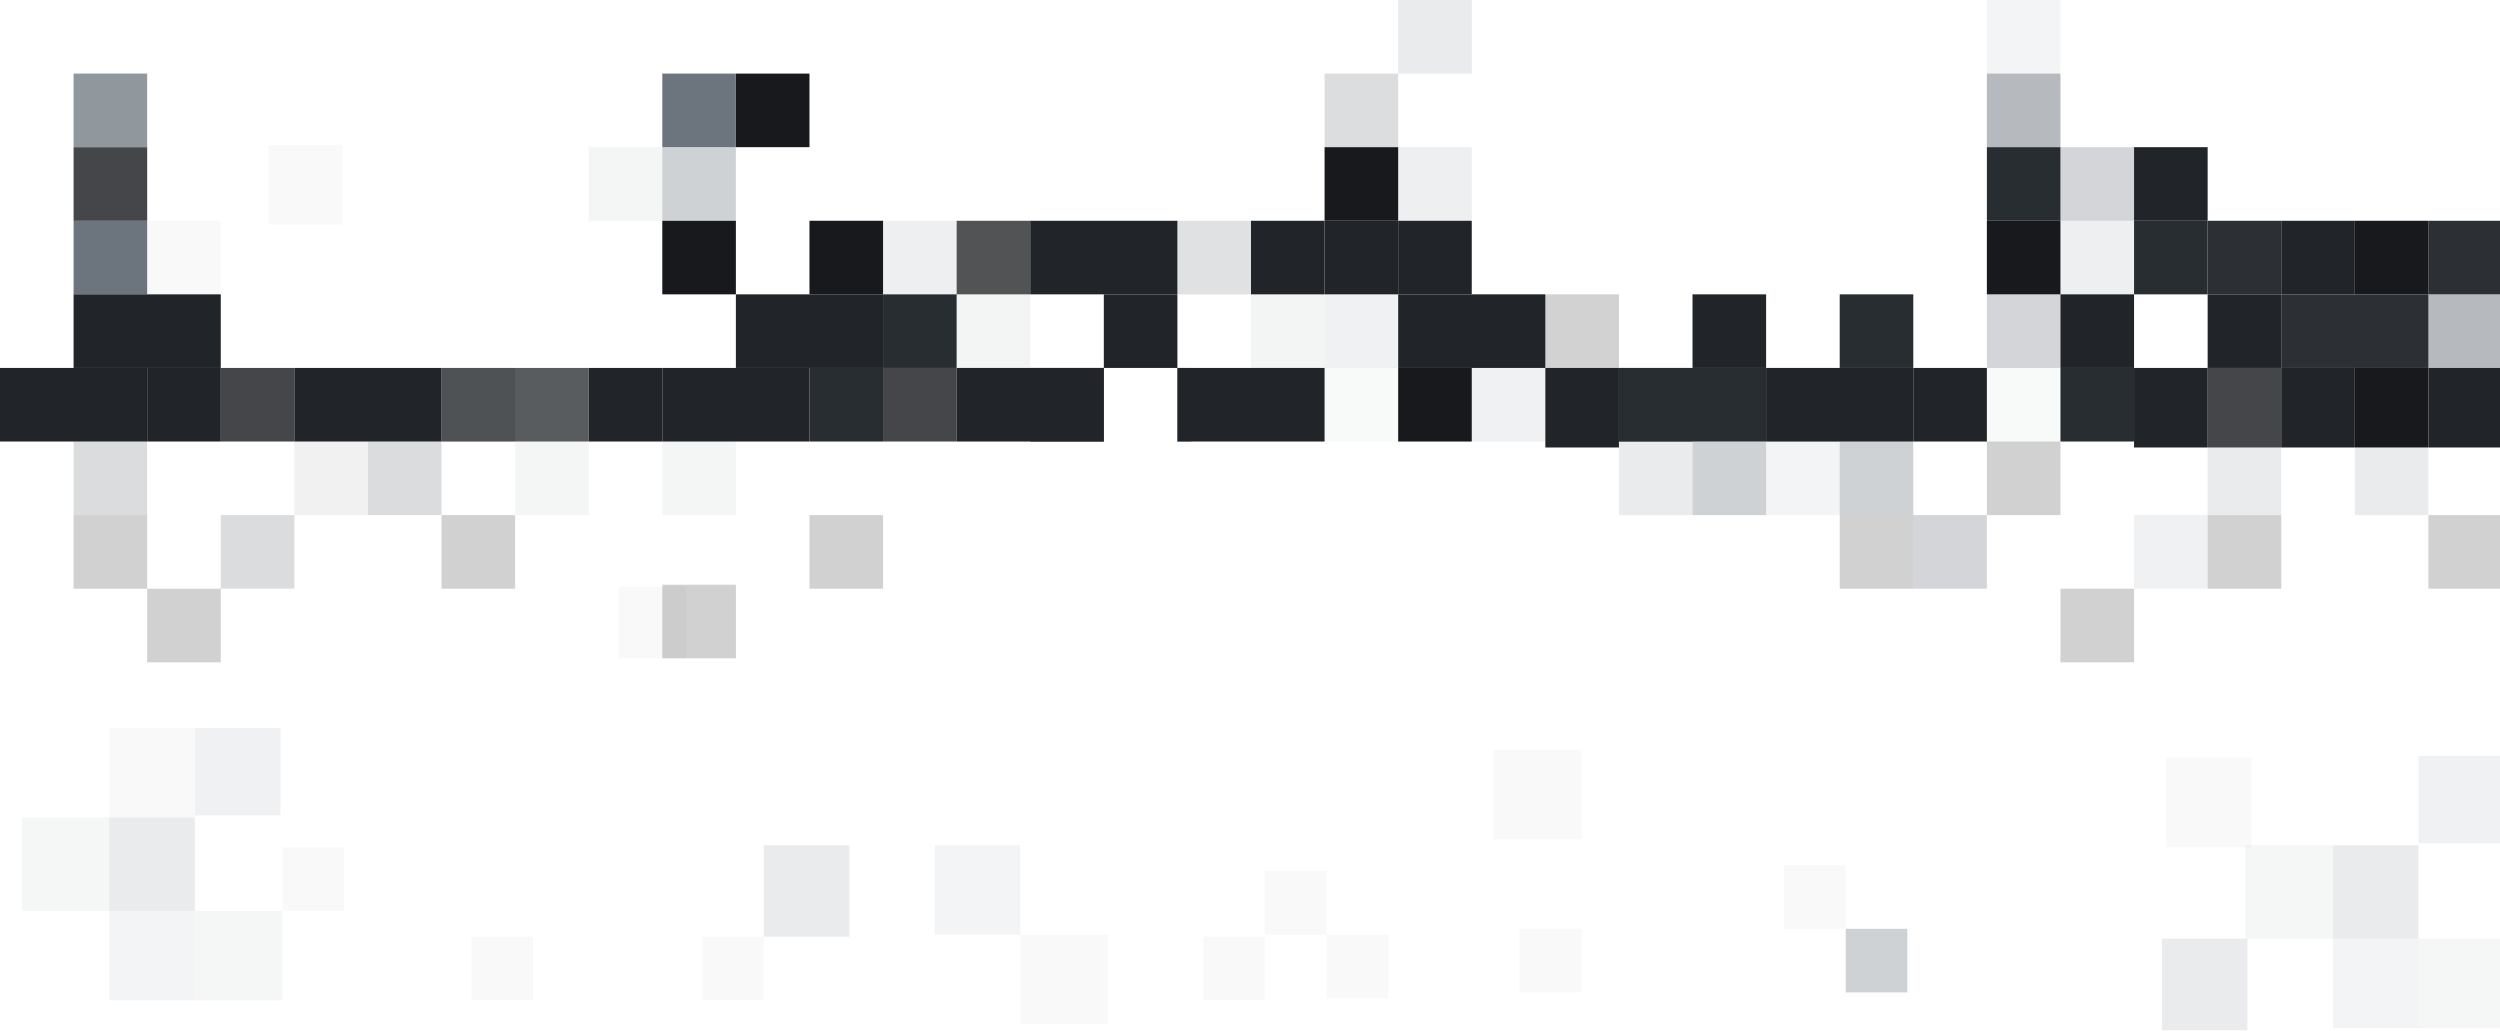
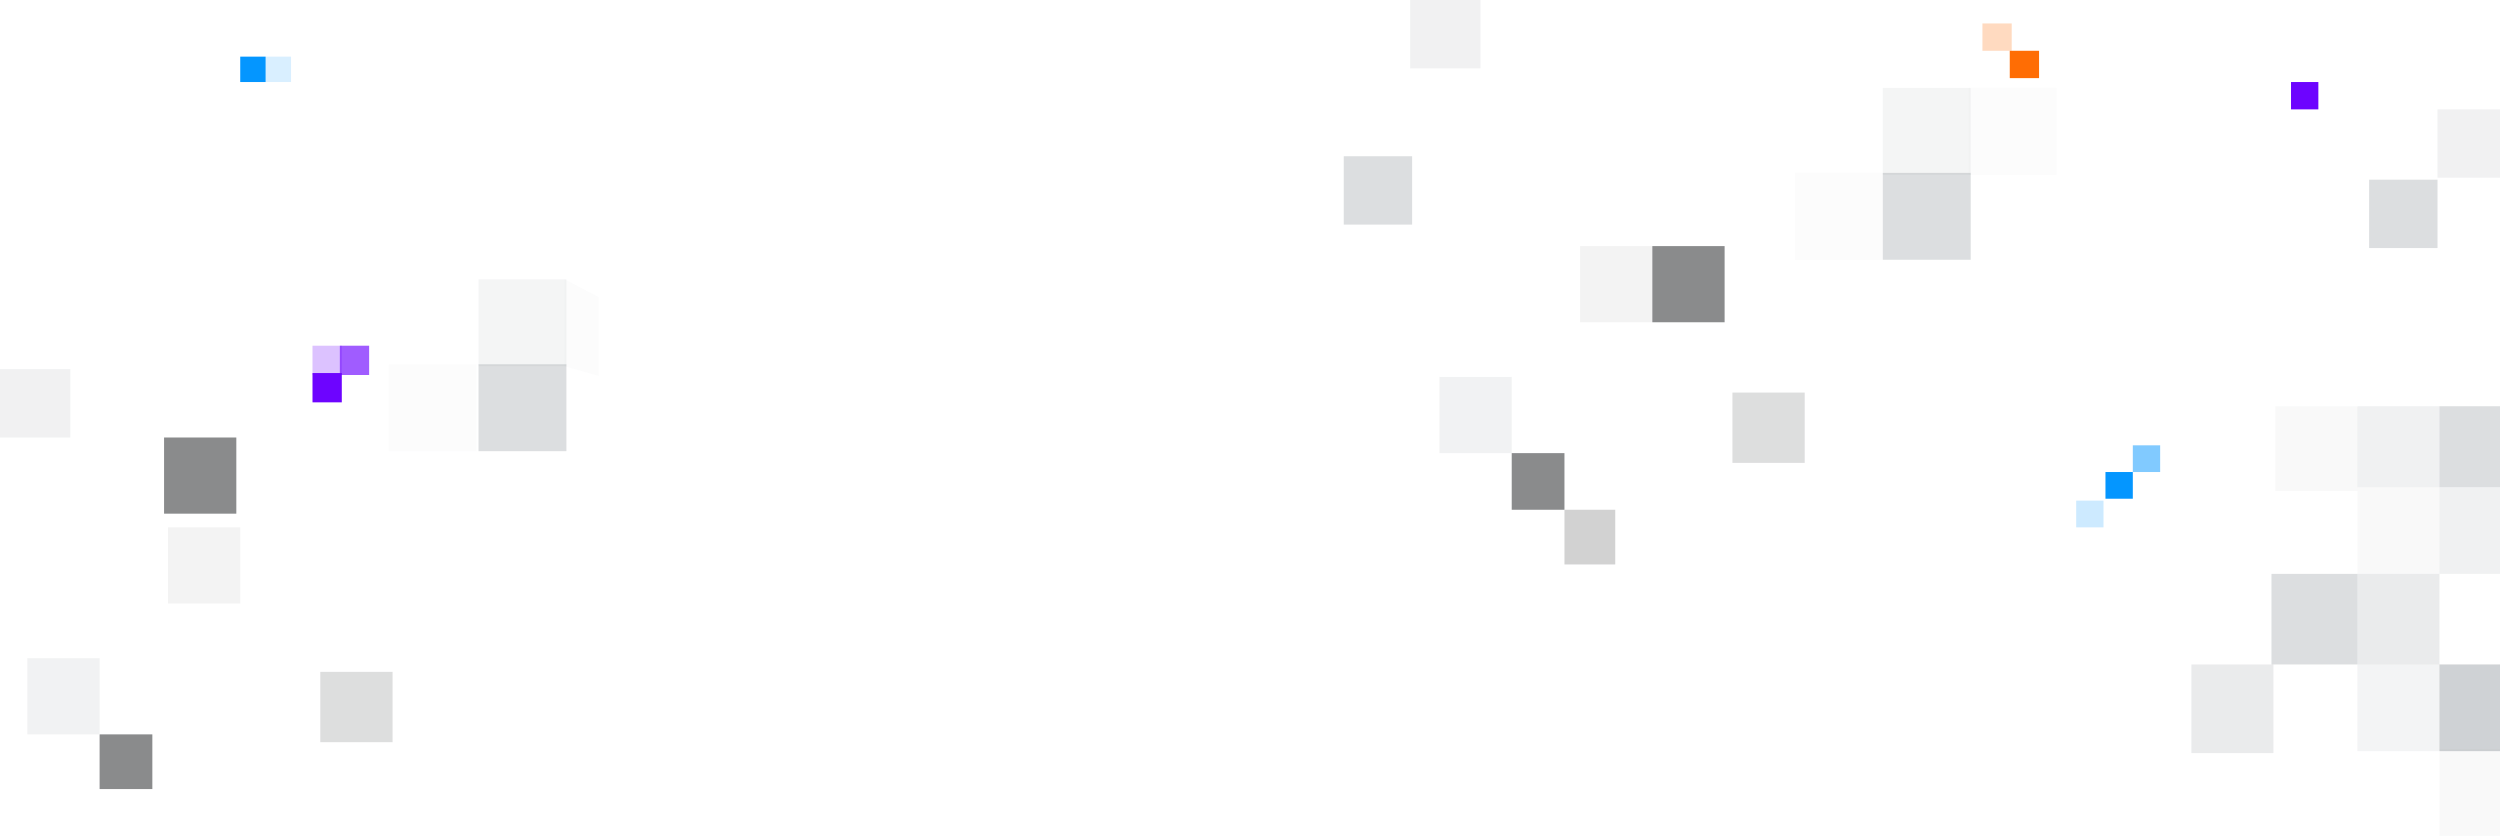
- <svg xmlns="http://www.w3.org/2000/svg" width="1257px" height="518px" viewBox="0 0 1257 518" version="1.1">
+ <svg xmlns="http://www.w3.org/2000/svg" width="1280px" height="428px" viewBox="0 0 1280 428" version="1.1">
  <g id="Page-1" stroke="none" stroke-width="1" fill="none" fill-rule="evenodd">
-     <g id="Home-Page" transform="translate(-23, -3823)">
-       <g id="Group-4" transform="translate(23, 3823)">
-         <rect id="Rectangle-Copy-28" fill="#6C757D" opacity="0.07" x="11" y="411" width="44" height="47" />
-         <rect id="Rectangle-Copy-68" fill="#6C757D" opacity="0.07" x="98" y="458" width="44" height="45" />
-         <rect id="Rectangle-Copy-82" fill="#6C757D" opacity="0.327" x="928" y="467" width="31" height="32" />
-         <rect id="Rectangle-Copy-62" fill="#6C757D" opacity="0.043" x="513" y="470" width="44" height="45" />
-         <rect id="Rectangle-Copy-80" fill="#6C757D" opacity="0.043" x="751" y="377" width="44" height="45" />
-         <rect id="Rectangle-Copy-83" fill="#6C757D" opacity="0.043" x="897" y="435" width="31" height="32" />
-         <rect id="Rectangle-Copy-85" fill="#6C757D" opacity="0.043" x="764" y="467" width="31" height="32" />
-         <rect id="Rectangle-Copy-86" fill="#6C757D" opacity="0.043" x="605" y="471" width="31" height="32" />
-         <rect id="Rectangle-Copy-87" fill="#6C757D" opacity="0.043" x="636" y="438" width="31" height="32" />
-         <rect id="Rectangle-Copy-88" fill="#6C757D" opacity="0.043" x="667" y="470" width="31" height="32" />
-         <rect id="Rectangle-Copy-89" fill="#6C757D" opacity="0.043" x="142" y="426" width="31" height="32" />
-         <rect id="Rectangle-Copy-90" fill="#6C757D" opacity="0.043" x="353" y="471" width="31" height="32" />
-         <rect id="Rectangle-Copy-91" fill="#6C757D" opacity="0.043" x="237" y="471" width="31" height="32" />
-         <rect id="Rectangle-Copy-70" fill="#6C757D" opacity="0.043" x="55" y="366" width="43" height="45" />
-         <rect id="Rectangle-Copy-76" fill="#6C757D" opacity="0.102" x="98" y="366" width="43" height="44" />
-         <rect id="Rectangle-Copy-77" fill="#6C757D" opacity="0.145" x="55" y="411" width="43" height="47" />
-         <rect id="Rectangle-Copy-74" fill="#6C757D" opacity="0.145" x="384" y="425" width="43" height="46" />
-         <rect id="Rectangle-Copy-66" fill="#6C757D" opacity="0.079" x="470" y="425" width="43" height="45" />
-         <rect id="Rectangle-Copy-79" fill="#6C757D" opacity="0.079" x="55" y="458" width="43" height="45" />
-         <rect id="Rectangle-Copy-15" fill="#6C757D" opacity="0.497" x="1221" y="148" width="37" height="37" />
-         <rect id="Rectangle-Copy-20" fill="#6C757D" opacity="0.497" x="999" y="37" width="37" height="37" />
-         <rect id="Rectangle-Copy-59" fill="#6C757D" opacity="0.104" x="1184" y="148" width="37" height="37" />
-         <rect id="Rectangle-Copy-94" fill="#2C3035" x="1221" y="111" width="37" height="37" />
-         <rect id="Rectangle-Copy-33" fill="#6C757D" opacity="0.24" x="407" y="148" width="37" height="37" />
-         <rect id="Rectangle-Copy-55" fill="#6C757D" opacity="0.302" x="999" y="148" width="37" height="37" />
-         <rect id="Rectangle-Copy-103" fill="#6C757D" opacity="0.302" x="1036" y="74" width="37" height="37" />
-         <rect id="Rectangle-Copy-169" fill="#6C757D" opacity="0.246" x="925" y="185" width="37" height="37" />
-         <rect id="Rectangle-Copy-170" fill="#6C757D" opacity="0.104" x="666" y="148" width="37" height="37" />
-         <rect id="Rectangle-Copy-171" fill="#6C757D" x="814" y="185" width="37" height="37" />
-         <rect id="Rectangle-Copy-179" fill="#6C757D" opacity="0.104" x="740" y="185" width="37" height="37" />
-         <rect id="Rectangle-Copy-219" fill="#6C757D" opacity="0.118" x="703" y="74" width="37" height="37" />
-         <rect id="Rectangle-Copy-217" fill="#6C757D" opacity="0.118" x="444" y="111" width="37" height="37" />
-         <rect id="Rectangle-Copy-180" fill="#212529" x="962" y="185" width="37" height="37" />
-         <rect id="Rectangle-Copy-181" fill="#282D31" x="1036" y="185" width="37" height="37" />
-         <rect id="Rectangle-Copy-211" fill="#282D31" x="1073" y="111" width="37" height="37" />
-         <rect id="Rectangle-Copy-214" fill="#282D31" x="999" y="74" width="37" height="37" />
-         <rect id="Rectangle-Copy-182" fill="#212529" x="1147" y="185" width="37" height="40" />
-         <rect id="Rectangle-Copy-210" fill="#212529" x="1147" y="111" width="37" height="37" />
-         <rect id="Rectangle-Copy-172" fill="#6C757D" opacity="0.252" x="185" y="222" width="37" height="37" />
-         <rect id="Rectangle-Copy-173" fill="#6C757D" opacity="0.251" x="111" y="259" width="37" height="37" />
-         <rect id="Rectangle-Copy-174" fill="#6C757D" opacity="0.25" x="37" y="222" width="37" height="37" />
-         <rect id="Rectangle-Copy-158" fill="#6C757D" opacity="0.102" x="1073" y="259" width="37" height="37" />
-         <rect id="Rectangle-Copy-157" fill="#6C757D" opacity="0.302" x="962" y="259" width="37" height="37" />
-         <rect id="Rectangle-Copy-55" fill="#6C757D" opacity="0.147" x="1110" y="225" width="37" height="34" />
-         <rect id="Rectangle-Copy-178" fill="#6C757D" opacity="0.048" x="999" y="185" width="37" height="37" />
-         <rect id="Rectangle-Copy-212" fill="#6C757D" opacity="0.118" x="1036" y="111" width="37" height="37" />
-         <rect id="Rectangle-Copy-139" fill="#6C757D" opacity="0.327" x="925" y="222" width="37" height="37" />
-         <rect id="Rectangle-Copy-140" fill="#6C757D" opacity="0.327" x="851" y="222" width="37" height="37" />
-         <rect id="Rectangle-Copy-136" fill="#6C757D" opacity="0.085" x="629" y="148" width="37" height="37" />
-         <rect id="Rectangle-Copy-73" fill="#212529" x="74" y="185" width="37" height="37" />
-         <rect id="Rectangle-Copy-141" fill="#6C757D" opacity="0.06" x="740" y="148" width="37" height="37" />
-         <rect id="Rectangle-Copy-74" fill="#6C757D" opacity="0.043" x="311" y="295" width="34" height="36" />
-         <rect id="Rectangle-Copy-105" fill="#6C757D" opacity="0.101" x="148" y="222" width="37" height="37" />
-         <rect id="Rectangle-Copy-229" fill="#6C757D" x="37" y="111" width="37" height="37" />
-         <rect id="Rectangle-Copy-97" fill="#2C3035" x="1110" y="111" width="37" height="37" />
-         <rect id="Rectangle-Copy-106" fill="#6C757D" opacity="0.077" x="333" y="222" width="37" height="37" />
-         <rect id="Rectangle-Copy-115" fill="#6C757D" opacity="0.077" x="296" y="74" width="37" height="37" />
-         <rect id="Rectangle-Copy-147" fill="#6C757D" opacity="0.077" x="259" y="222" width="37" height="37" />
-         <rect id="Rectangle-Copy-148" fill="#6C757D" opacity="0.291" x="222" y="185" width="37" height="37" />
-         <rect id="Rectangle-Copy-150" fill="#212529" x="296" y="185" width="37" height="37" />
-         <rect id="Rectangle-Copy-55" fill="#282D31" x="444" y="148" width="37" height="37" />
-         <rect id="Rectangle-Copy-155" fill="#282D31" x="407" y="185" width="37" height="37" />
-         <rect id="Rectangle-Copy-166" fill="#6C757D" opacity="0.728" x="592" y="185" width="7" height="37" />
-         <rect id="Rectangle-Copy-98" fill="#212529" x="666" y="111" width="37" height="37" />
-         <rect id="Rectangle-Copy-154" fill="#282D31" opacity="0.077" x="592" y="111" width="37" height="37" />
-         <rect id="Rectangle-Copy-57" fill="#17191C" x="1184" y="185" width="37" height="40" />
-         <rect id="Rectangle-Copy-71" fill="#17191C" x="1184" y="111" width="37" height="37" />
-         <rect id="Rectangle-Copy-110" fill="#17191C" x="999" y="111" width="37" height="37" />
-         <rect id="Rectangle-Copy-164" fill="#17191C" x="703" y="185" width="37" height="37" />
-         <rect id="Rectangle-Copy-220" fill="#17191C" x="666" y="74" width="37" height="37" />
-         <rect id="Rectangle-Copy-218" fill="#17191C" x="407" y="111" width="37" height="37" />
-         <rect id="Rectangle-Copy-225" fill="#17191C" x="333" y="111" width="37" height="37" />
-         <rect id="Rectangle-Copy-226" fill="#17191C" x="370" y="37" width="37" height="37" />
-         <rect id="Rectangle-Copy-215" fill="#17191C" opacity="0.747" x="481" y="111" width="37" height="37" />
-         <rect id="Rectangle-Copy-159" fill="#17191C" opacity="0.201" x="1110" y="259" width="37" height="37" />
-         <rect id="Rectangle-Copy-160" fill="#17191C" opacity="0.201" x="1036" y="296" width="37" height="37" />
-         <rect id="Rectangle-Copy-188" fill="#212529" x="1073" y="185" width="37" height="40" />
-         <rect id="Rectangle-Copy-189" fill="#212529" x="1221" y="185" width="37" height="40" />
-         <rect id="Rectangle-Copy-175" fill="#17191C" opacity="0.201" x="333" y="294" width="37" height="37" />
-         <rect id="Rectangle-Copy-177" fill="#17191C" opacity="0.201" x="37" y="259" width="37" height="37" />
-         <rect id="Rectangle-Copy-230" fill="#17191C" opacity="0.801" x="37" y="74" width="37" height="37" />
-         <rect id="Rectangle-Copy-193" fill="#17191C" opacity="0.801" x="111" y="185" width="37" height="37" />
-         <rect id="Rectangle-Copy-161" fill="#17191C" opacity="0.201" x="925" y="259" width="37" height="37" />
-         <rect id="Rectangle-Copy-183" fill="#17191C" opacity="0.801" x="1110" y="185" width="37" height="40" />
-         <rect id="Rectangle-Copy-185" fill="#17191C" opacity="0.801" x="518" y="185" width="37" height="37" />
-         <rect id="Rectangle-Copy-187" fill="#17191C" opacity="0.801" x="444" y="185" width="37" height="37" />
-         <rect id="Rectangle-Copy-186" fill="#17191C" opacity="0.201" x="407" y="259" width="37" height="37" />
-         <rect id="Rectangle-Copy-176" fill="#17191C" opacity="0.201" x="222" y="259" width="37" height="37" />
-         <rect id="Rectangle-Copy-167" fill="#17191C" opacity="0.204" x="888" y="185" width="37" height="37" />
-         <rect id="Rectangle-Copy-168" fill="#282D31" x="925" y="148" width="37" height="37" />
-         <rect id="Rectangle-Copy-209" fill="#17191C" opacity="0.198" x="777" y="148" width="37" height="37" />
-         <rect id="Rectangle-Copy-156" fill="#17191C" opacity="0.201" x="999" y="222" width="37" height="37" />
-         <rect id="Rectangle-Copy-75" fill="#6C757D" opacity="0.043" x="74" y="111" width="37" height="37" />
-         <rect id="Rectangle-Copy-101" fill="#6C757D" opacity="0.043" x="135" y="73" width="37" height="40" />
-         <rect id="Rectangle-Copy-53" fill="#6C757D" opacity="0.145" x="1184" y="225" width="37" height="34" />
-         <rect id="Rectangle-Copy-104" fill="#6C757D" opacity="0.145" x="814" y="222" width="37" height="37" />
-         <rect id="Rectangle-Copy-138" fill="#212529" x="555" y="148" width="37" height="37" />
-         <rect id="Rectangle-Copy-146" fill="#6C757D" opacity="0.085" x="481" y="148" width="37" height="37" />
-         <rect id="Rectangle-Copy-222" fill="#6C757D" opacity="0.145" x="703" y="0" width="37" height="37" />
-         <rect id="Rectangle-Copy-143" fill="#6C757D" opacity="0.048" x="666" y="185" width="37" height="37" />
-         <rect id="Rectangle-Copy-227" fill="#6C757D" opacity="0.751" x="37" y="37" width="37" height="37" />
-         <rect id="Rectangle-Copy-149" fill="#6C757D" opacity="0.118" x="592" y="111" width="37" height="37" />
-         <rect id="Rectangle-Copy-221" fill="#6C757D" opacity="0.249" x="666" y="37" width="37" height="37" />
-         <rect id="Rectangle-Copy-223" fill="#6C757D" opacity="0.328" x="333" y="74" width="37" height="37" />
-         <rect id="Rectangle-Copy-72" fill="#6C757D" opacity="0.145" x="851" y="185" width="37" height="37" />
-         <rect id="Rectangle-Copy-54" fill="#6C757D" opacity="0.079" x="888" y="222" width="37" height="37" />
-         <rect id="Rectangle-Copy-112" fill="#6C757D" opacity="0.079" x="999" y="0" width="37" height="37" />
-         <rect id="Rectangle-Copy-151" fill="#6C757D" opacity="0.079" x="1036" y="148" width="37" height="37" />
-         <rect id="Rectangle-Copy-79" fill="#6C757D" opacity="0.079" x="37" y="185" width="37" height="37" />
-         <rect id="Rectangle-Copy-92" fill="#6C757D" opacity="0.079" x="481" y="185" width="37" height="37" />
-         <rect id="Rectangle-Copy-224" fill="#6C757D" x="333" y="37" width="37" height="37" />
-         <rect id="Rectangle-Copy-189" fill="#212529" x="777" y="185" width="37" height="40" />
-         <rect id="Rectangle-Copy-189" fill="#212529" x="1036" y="148" width="37" height="37" />
-         <rect id="Rectangle-Copy-213" fill="#212529" x="1073" y="74" width="37" height="37" />
-         <rect id="Rectangle-Copy-190" fill="#212529" x="592" y="185" width="74" height="37" />
-         <rect id="Rectangle-Copy-216" fill="#212529" x="518" y="111" width="74" height="37" />
-         <rect id="Rectangle-Copy-191" fill="#212529" x="703" y="148" width="74" height="37" />
-         <rect id="Rectangle-Copy-206" fill="#212529" x="370" y="148" width="74" height="37" />
-         <rect id="Rectangle-Copy-207" fill="#212529" x="703" y="111" width="37" height="37" />
-         <rect id="Rectangle-Copy-208" fill="#212529" x="629" y="111" width="37" height="37" />
-         <rect id="Rectangle-Copy-192" fill="#212529" x="888" y="185" width="74" height="37" />
-         <rect id="Rectangle-Copy-201" fill="#212529" x="851" y="148" width="37" height="37" />
-         <rect id="Rectangle-Copy-202" fill="#212529" x="1110" y="148" width="37" height="37" />
-         <rect id="Rectangle-Copy-203" fill="#181B1E" opacity="0.201" x="1221" y="259" width="37" height="37" />
-         <rect id="Rectangle-Copy-204" fill="#181B1E" opacity="0.201" x="74" y="296" width="37" height="37" />
-         <rect id="Rectangle-Copy-195" fill="#282D31" x="814" y="185" width="74" height="37" />
-         <rect id="Rectangle-Copy-196" fill="#2C3035" x="1147" y="148" width="74" height="37" />
-         <rect id="Rectangle-Copy-197" fill="#212529" x="481" y="185" width="74" height="37" />
-         <rect id="Rectangle-Copy-198" fill="#212529" opacity="0.747" x="222" y="185" width="74" height="37" />
-         <rect id="Rectangle-Copy-199" fill="#212529" x="0" y="185" width="74" height="37" />
-         <rect id="Rectangle-Copy-190" fill="#212529" x="333" y="185" width="74" height="37" />
-         <rect id="Rectangle-Copy-194" fill="#212529" x="148" y="185" width="74" height="37" />
-         <rect id="Rectangle-Copy-200" fill="#212529" x="37" y="148" width="74" height="37" />
-         <rect id="Rectangle-Copy-24" fill="#6C757D" opacity="0.07" x="1129" y="425" width="44" height="47" />
-         <rect id="Rectangle-Copy-55" fill="#6C757D" opacity="0.07" x="1216" y="472" width="44" height="45" />
-         <rect id="Rectangle-Copy-57" fill="#6C757D" opacity="0.043" x="1089" y="381" width="43" height="45" />
-         <rect id="Rectangle-Copy-58" fill="#6C757D" opacity="0.102" x="1216" y="380" width="43" height="44" />
-         <rect id="Rectangle-Copy-53" fill="#6C757D" opacity="0.145" x="1173" y="425" width="43" height="47" />
-         <rect id="Rectangle-Copy-54" fill="#6C757D" opacity="0.079" x="1173" y="472" width="43" height="45" />
-         <rect id="Rectangle-Copy-72" fill="#6C757D" opacity="0.145" x="1087" y="472" width="43" height="46" />
+     <g id="Scoop-Copy" transform="translate(0, -168)">
+       <g id="Group-3">
+         <g id="Group-6" transform="translate(1063, 396)" fill="#0496FF">
+           <rect id="Rectangle-Copy-14" opacity="0.203" x="0" y="28.326" width="14" height="13.674" />
+           <rect id="Rectangle-Copy-60" x="15" y="13.674" width="14" height="13.674" />
+           <rect id="Rectangle-Copy-61" opacity="0.503" x="29" y="0" width="14" height="13.674" />
+         </g>
+         <rect id="Rectangle-Copy-25" fill="#6D04FF" x="1173" y="210" width="14" height="14" />
+         <g id="Group-7" transform="translate(160, 345)" fill="#6D04FF">
+           <rect id="Rectangle-Copy-42" x="0" y="14" width="15" height="15" />
+           <rect id="Rectangle-Copy-43" opacity="0.651" x="14" y="0" width="15" height="15" />
+           <rect id="Rectangle-Copy-44" opacity="0.246" x="0" y="0" width="15" height="15" />
+         </g>
+         <g id="Group-4" transform="translate(123, 197)" fill="#0496FF">
+           <rect id="Rectangle-Copy-16" x="0" y="0" width="13" height="13" />
+           <rect id="Rectangle-Copy-45" opacity="0.153" x="13" y="0" width="13" height="13" />
+         </g>
+         <g id="Group-5" transform="translate(1122, 376)" fill="#6C757D">
+           <rect id="Rectangle-Copy-15" opacity="0.24" x="127" y="0" width="42" height="41.435" />
+           <rect id="Rectangle-Copy-59" opacity="0.104" x="85" y="0" width="42" height="41.435" />
+           <rect id="Rectangle-Copy-24" opacity="0.24" x="41" y="85.83" width="44" height="46.368" />
+           <rect id="Rectangle-Copy-55" opacity="0.327" x="127" y="132.197" width="44" height="44.395" />
+           <rect id="Rectangle-Copy-56" opacity="0.043" x="127" y="175.605" width="44" height="44.395" />
+           <rect id="Rectangle-Copy-71" opacity="0.043" x="43" y="0" width="42" height="43.408" />
+           <rect id="Rectangle-Copy-57" opacity="0.043" x="85" y="41.435" width="42" height="44.395" />
+           <rect id="Rectangle-Copy-58" opacity="0.102" x="127" y="41.435" width="42" height="44.395" />
+           <rect id="Rectangle-Copy-53" opacity="0.145" x="85" y="85.83" width="42" height="46.368" />
+           <rect id="Rectangle-Copy-72" opacity="0.145" x="0" y="132.197" width="42" height="45.381" />
+           <rect id="Rectangle-Copy-54" opacity="0.079" x="85" y="132.197" width="42" height="44.395" />
+         </g>
+         <rect id="Rectangle-Copy-22" fill="#17191C" opacity="0.507" x="846" y="294" width="37" height="39" />
+         <rect id="Rectangle-Copy-31" fill="#17191C" opacity="0.507" x="84" y="392" width="37" height="39" />
+         <rect id="Rectangle-Copy-28" fill="#6C757D" opacity="0.097" x="737" y="361" width="37" height="39" />
+         <rect id="Rectangle-Copy-32" fill="#6C757D" opacity="0.097" x="14" y="505" width="37" height="39" />
+         <rect id="Rectangle-Copy-29" fill="#17191C" opacity="0.507" x="774" y="400" width="27" height="29" />
+         <rect id="Rectangle-Copy-33" fill="#17191C" opacity="0.507" x="51" y="544" width="27" height="28" />
+         <rect id="Rectangle-Copy-30" fill="#17191C" opacity="0.199" x="801" y="429" width="26" height="28" />
+         <rect id="Rectangle-Copy-46" fill="#17191C" opacity="0.051" x="809" y="294" width="37" height="39" />
+         <rect id="Rectangle-Copy-73" fill="#17191C" opacity="0.051" x="86" y="438" width="37" height="39" />
+         <rect id="Rectangle-Copy-47" fill="#17191C" opacity="0.147" x="887" y="369" width="37" height="36" />
+         <rect id="Rectangle-Copy-74" fill="#17191C" opacity="0.147" x="164" y="512" width="37" height="36" />
+         <rect id="Rectangle-Copy-19" fill="#6C757D" opacity="0.24" x="1213" y="260" width="35" height="35" />
+         <rect id="Rectangle-Copy-26" fill="#6C757D" opacity="0.24" x="688" y="248" width="35" height="35" />
+         <rect id="Rectangle-Copy-48" fill="#6C757D" opacity="0.1" x="1248" y="224" width="35" height="35" />
+         <rect id="Rectangle-Copy-86" fill="#6C757D" opacity="0.1" x="722" y="168" width="36" height="35" />
+         <rect id="Rectangle-Copy-87" fill="#6C757D" opacity="0.1" x="0" y="357" width="36" height="35" />
+         <g id="Group-8" transform="translate(919, 213)" fill="#6C757D">
+           <rect id="Rectangle-Copy-23" opacity="0.24" x="45" y="43.506" width="45" height="44.494" />
+           <rect id="Rectangle-Copy-50" opacity="0.025" x="89" y="0" width="45" height="44.494" />
+           <rect id="Rectangle-Copy-52" opacity="0.025" x="0" y="43.506" width="45" height="44.494" />
+           <rect id="Rectangle-Copy-51" opacity="0.078" x="45" y="0" width="45" height="44.494" />
+         </g>
+         <g id="Group-8-Copy-3" transform="translate(199, 311)" fill="#6C757D">
+           <rect id="Rectangle-Copy-23" opacity="0.24" x="46" y="43.506" width="45" height="44.494" />
+           <polygon id="Rectangle-Copy-50" opacity="0.025" points="90 0 107.5 9.123 107.5 49.446 90 44.494" />
+           <rect id="Rectangle-Copy-52" opacity="0.025" x="0" y="43.506" width="45" height="44.494" />
+           <rect id="Rectangle-Copy-51" opacity="0.078" x="46" y="0" width="45" height="44.494" />
+         </g>
+         <g id="Group-2" transform="translate(1015, 180)" fill="#FF6D04">
+           <rect id="Rectangle-Copy-18" x="14" y="14" width="15" height="14" />
+           <rect id="Rectangle-Copy-21" opacity="0.251" x="0" y="0" width="15" height="14" />
+         </g>
      </g>
    </g>
  </g>
</svg>
